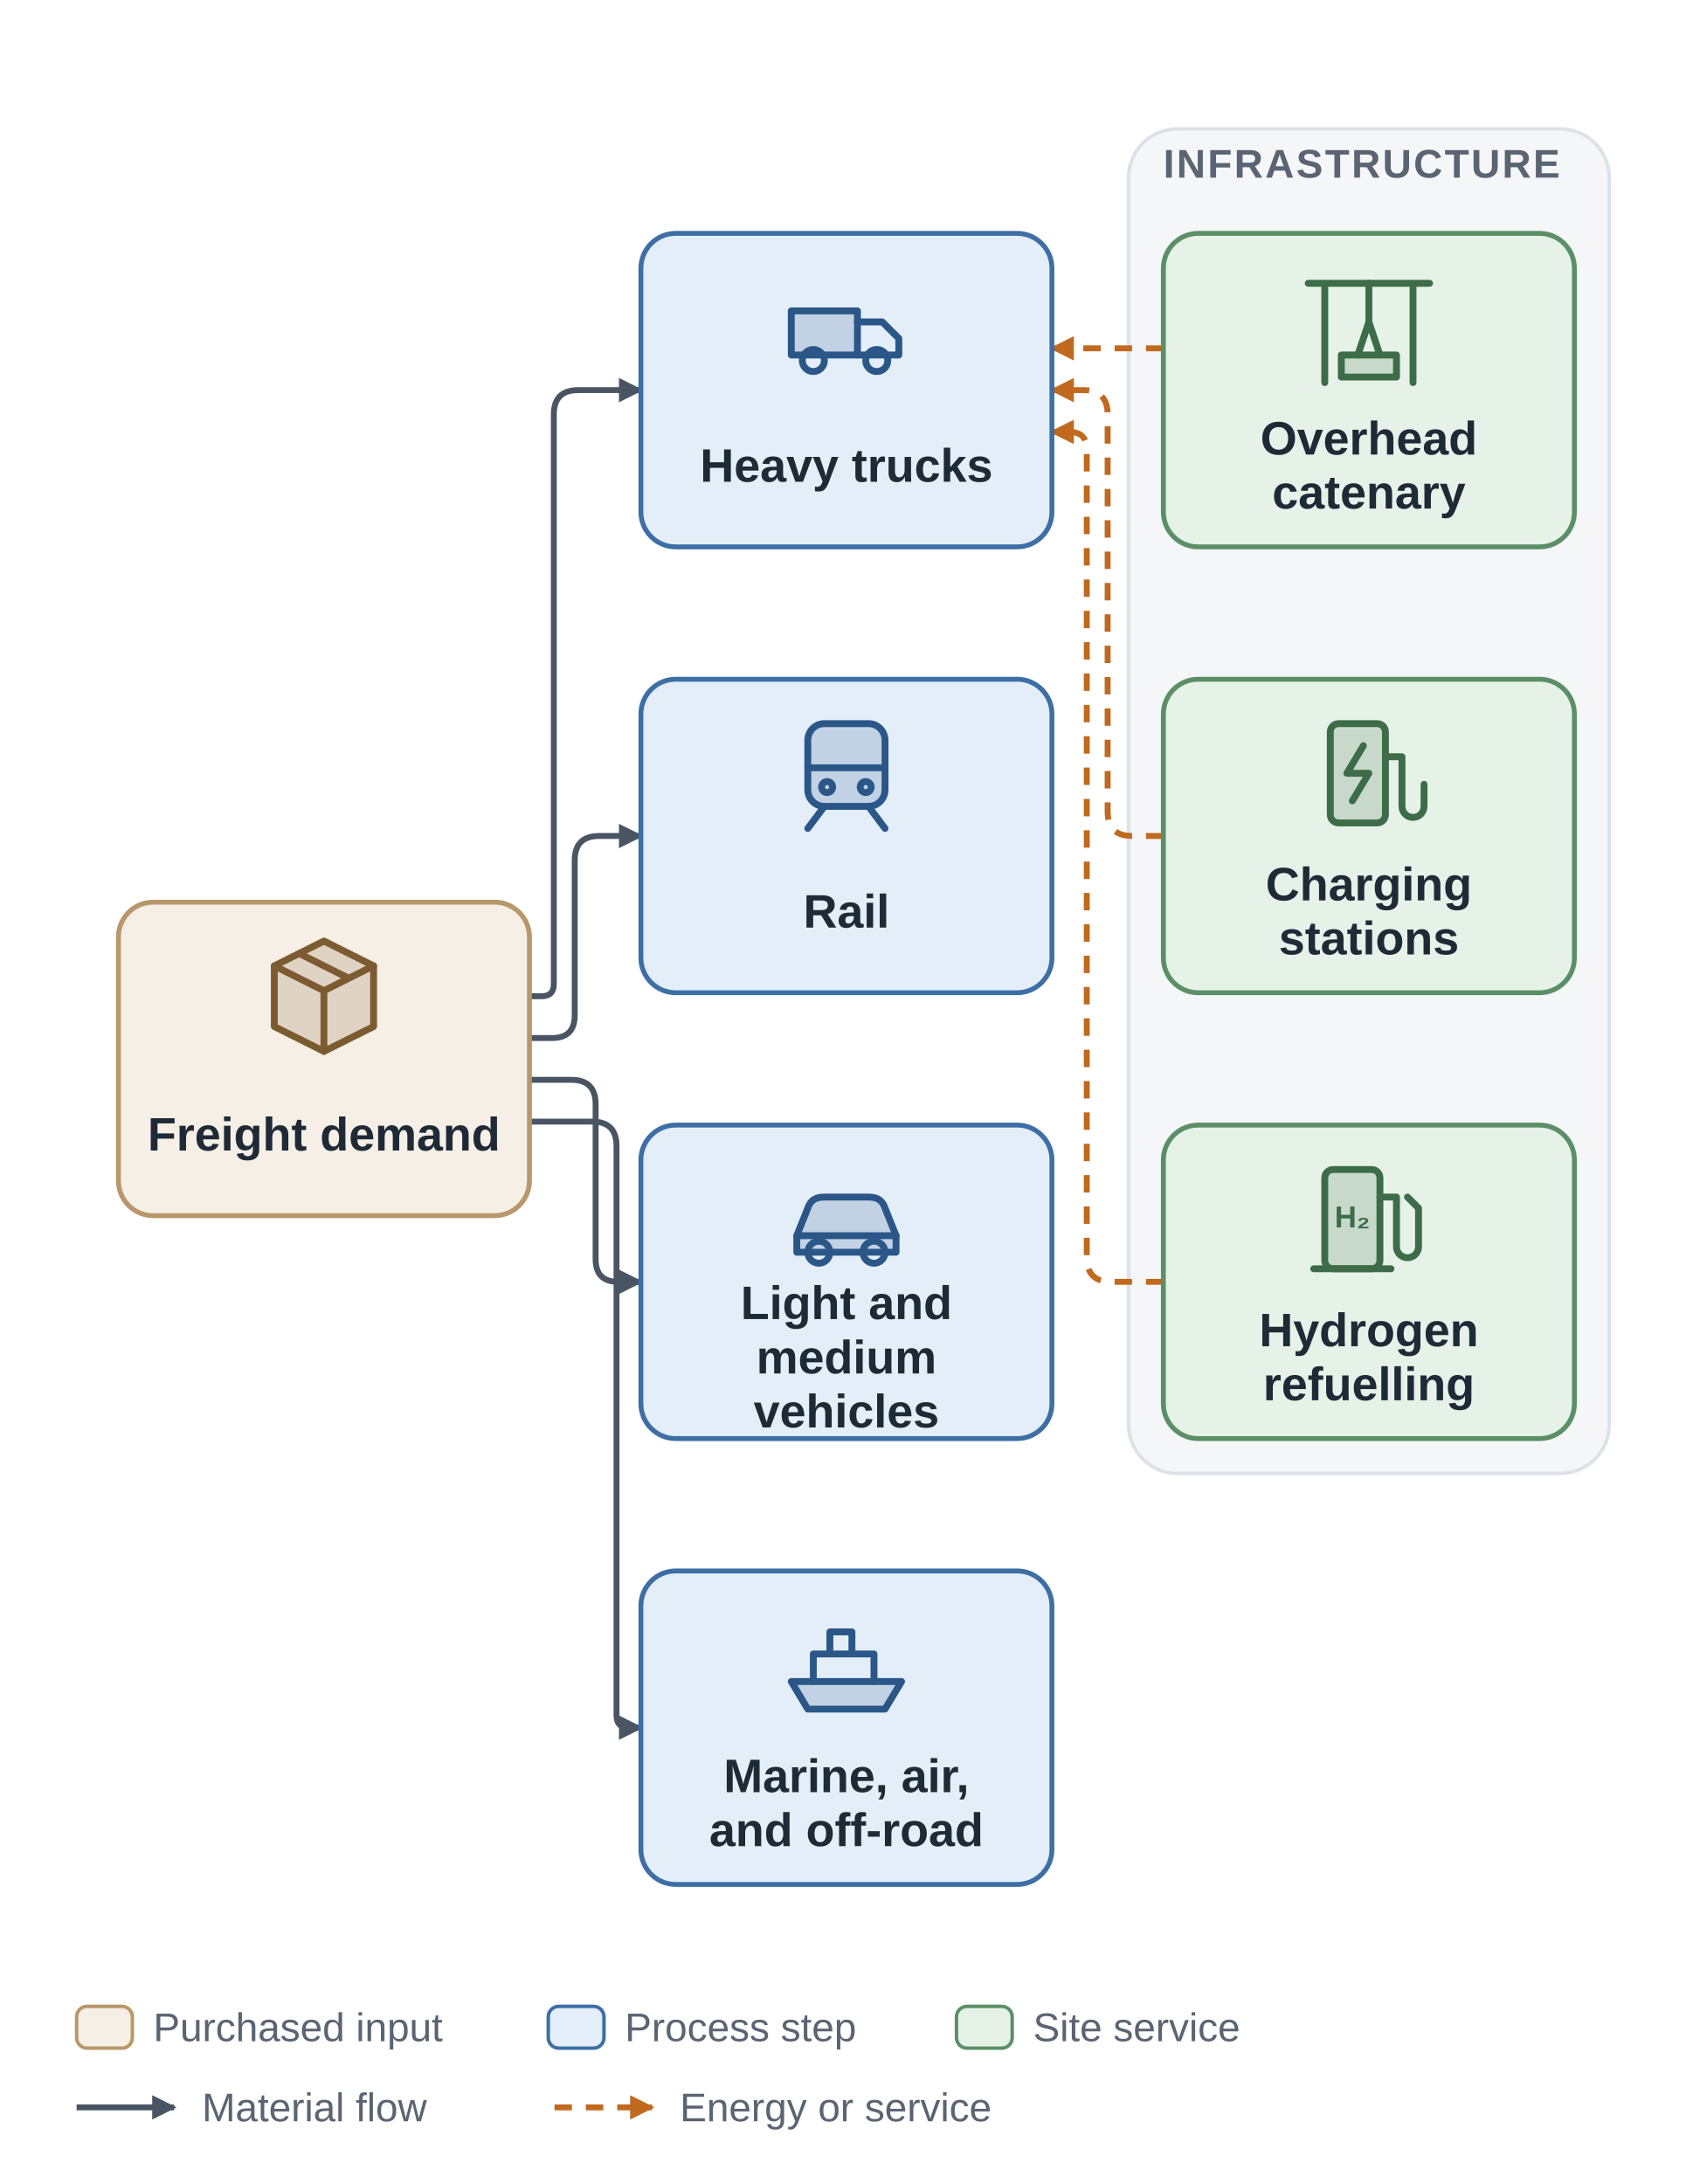
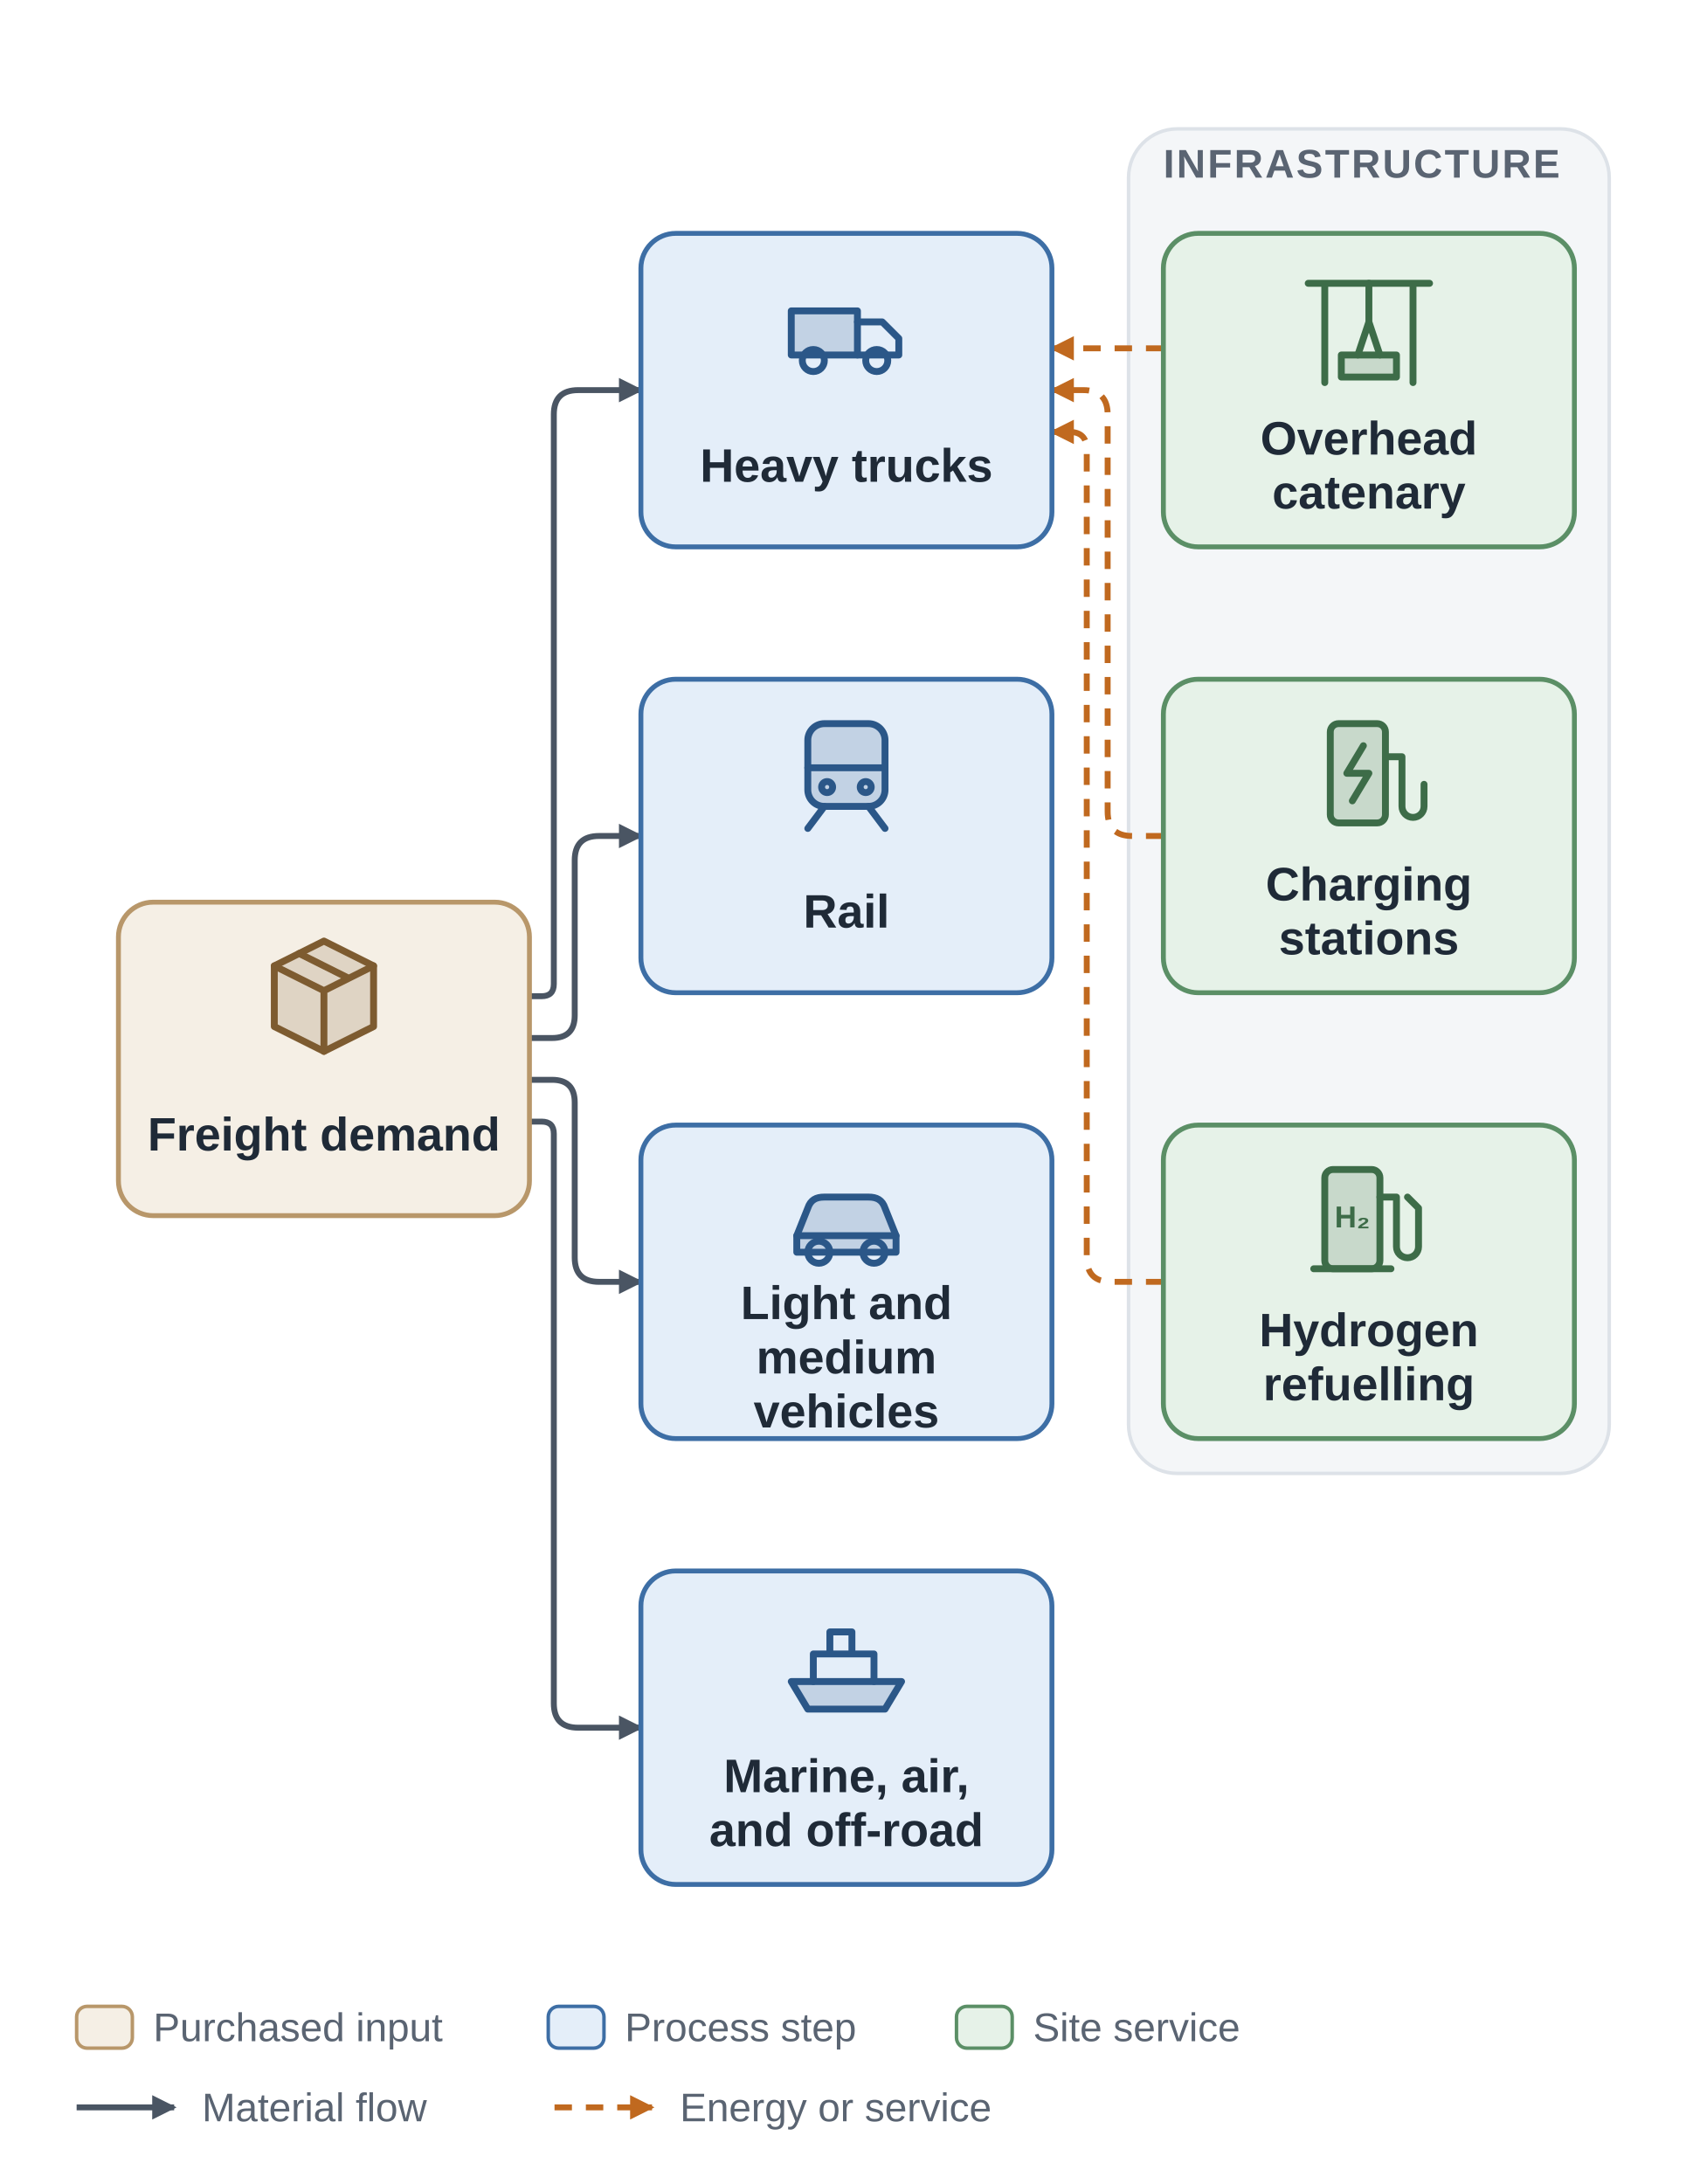
<svg xmlns="http://www.w3.org/2000/svg" viewBox="0 0 486 627" width="486" height="627" font-family="'Source Sans Pro', 'Source Sans 3', 'Segoe UI', 'Helvetica Neue', Arial, sans-serif" role="img" aria-label="Freight transportation process flowchart">
  <defs>
    <symbol id="icon-car" viewBox="0 0 48 48">
      <g fill="none" stroke="currentColor" stroke-width="2.5" stroke-linecap="round" stroke-linejoin="round">
        <path d="M6 30 L10 20 C11 17 13 16 16 16 H32 C35 16 37 17 38 20 L42 30 V36 H6 Z" fill="currentColor" fill-opacity="0.18" />
        <path d="M6 30 H42" />
        <circle cx="14" cy="36" r="4" />
        <circle cx="34" cy="36" r="4" />
      </g>
    </symbol>
    <symbol id="icon-catenary" viewBox="0 0 48 48">
      <g fill="none" stroke="currentColor" stroke-width="2.5" stroke-linecap="round" stroke-linejoin="round">
        <path d="M2 8 H46 M8 8 V44 M40 8 V44" />
        <path d="M14 34 H34 V42 H14 Z" fill="currentColor" fill-opacity="0.18" />
        <path d="M20 34 L24 22 L28 34 M24 22 L24 8" />
      </g>
    </symbol>
    <symbol id="icon-charger" viewBox="0 0 48 48">
      <g fill="none" stroke="currentColor" stroke-width="2.5" stroke-linecap="round" stroke-linejoin="round">
        <rect x="10" y="6" width="20" height="36" rx="3" fill="currentColor" fill-opacity="0.18" />
        <path d="M22 14 L16 24 H24 L18 34" />
        <path d="M30 18 H36 V36 A4 4 0 0 0 44 36 V28" />
      </g>
    </symbol>
    <symbol id="icon-hydrogen-station" viewBox="0 0 48 48">
      <g fill="none" stroke="currentColor" stroke-width="2.5" stroke-linecap="round" stroke-linejoin="round">
        <rect x="8" y="6" width="20" height="36" rx="3" fill="currentColor" fill-opacity="0.18" />
        <path d="M4 42 H32 M28 16 H34 V34 A4 4 0 0 0 42 34 V20 L38 16" />
        <text x="18" y="27" text-anchor="middle" font-size="11" font-weight="700" fill="currentColor" stroke="none">H₂</text>
      </g>
    </symbol>
    <symbol id="icon-package" viewBox="0 0 48 48">
      <g fill="none" stroke="currentColor" stroke-width="2.5" stroke-linecap="round" stroke-linejoin="round">
        <path d="M24 4 L42 13 V35 L24 44 L6 35 V13 Z" fill="currentColor" fill-opacity="0.18" />
        <path d="M6 13 L24 22 L42 13 M24 22 V44 M15 8.5 L33 17.5" />
      </g>
    </symbol>
    <symbol id="icon-ship" viewBox="0 0 48 48">
      <g fill="none" stroke="currentColor" stroke-width="2.5" stroke-linecap="round" stroke-linejoin="round">
        <path d="M4 30 H44 L38 40 H10 Z" fill="currentColor" fill-opacity="0.18" />
        <path d="M12 30 V20 H34 V30 M18 20 V12 H26 V20" />
      </g>
    </symbol>
    <symbol id="icon-train" viewBox="0 0 48 48">
      <g fill="none" stroke="currentColor" stroke-width="2.5" stroke-linecap="round" stroke-linejoin="round">
        <rect x="10" y="6" width="28" height="30" rx="6" fill="currentColor" fill-opacity="0.18" />
        <path d="M10 22 H38 M16 36 L10 44 M32 36 L38 44" />
        <circle cx="17" cy="29" r="2" />
        <circle cx="31" cy="29" r="2" />
      </g>
    </symbol>
    <symbol id="icon-truck" viewBox="0 0 48 48">
      <g fill="none" stroke="currentColor" stroke-width="2.5" stroke-linecap="round" stroke-linejoin="round">
        <path d="M4 18 H28 V34 H4 Z" fill="currentColor" fill-opacity="0.18" />
        <path d="M28 22 H37 L43 28 V34 H28" />
        <circle cx="12" cy="36" r="4" />
        <circle cx="35" cy="36" r="4" />
      </g>
    </symbol>
    <marker id="arrow-material" viewBox="0 0 10 10" refX="9" refY="5" markerWidth="7" markerHeight="7" markerUnits="userSpaceOnUse" orient="auto-start-reverse">
      <path d="M 0 0 L 10 5 L 0 10 z" fill="#4a5563" />
    </marker>
    <marker id="arrow-energy" viewBox="0 0 10 10" refX="9" refY="5" markerWidth="7" markerHeight="7" markerUnits="userSpaceOnUse" orient="auto-start-reverse">
      <path d="M 0 0 L 10 5 L 0 10 z" fill="#c0691f" />
    </marker>
    <marker id="arrow-emission" viewBox="0 0 10 10" refX="9" refY="5" markerWidth="7" markerHeight="7" markerUnits="userSpaceOnUse" orient="auto-start-reverse">
      <path d="M 0 0 L 10 5 L 0 10 z" fill="#8a96a3" />
    </marker>
  </defs>
  <rect x="324.0" y="37.0" width="138.0" height="386.0" rx="14" fill="#f4f6f8" stroke="#dde2e8" />
  <text x="334.0" y="51.0" font-size="11.5" font-weight="700" letter-spacing="0.6" fill="#5a6472">INFRASTRUCTURE</text>
  <path d="M 152.0 286.0 L 155.5 286.0 Q 159.0 286.0 159.0 282.5 L 159.0 119.0 Q 159.0 112.0 166.0 112.0 L 184.0 112.0" fill="none" stroke="#4a5563" stroke-width="1.7" marker-end="url(#arrow-material)" />
  <path d="M 152.0 298.0 L 158.5 298.0 Q 165.0 298.0 165.0 291.5 L 165.0 247.0 Q 165.0 240.0 172.0 240.0 L 184.0 240.0" fill="none" stroke="#4a5563" stroke-width="1.7" marker-end="url(#arrow-material)" />
-   <path d="M 152.0 310.0 L 164.0 310.0 Q 171.0 310.0 171.0 317.0 L 171.0 361.5 Q 171.0 368.0 177.5 368.0 L 184.0 368.0" fill="none" stroke="#4a5563" stroke-width="1.7" marker-end="url(#arrow-material)" />
-   <path d="M 152.0 322.0 L 170.0 322.0 Q 177.0 322.0 177.0 329.0 L 177.0 492.5 Q 177.0 496.0 180.5 496.0 L 184.0 496.0" fill="none" stroke="#4a5563" stroke-width="1.7" marker-end="url(#arrow-material)" />
+   <path d="M 152.0 310.0 L 158.5 310.0 Q 165.0 310.0 165.0 316.5 L 165.0 361.0 Q 165.0 368.0 172.0 368.0 L 184.0 368.0" fill="none" stroke="#4a5563" stroke-width="1.7" marker-end="url(#arrow-material)" />
+   <path d="M 152.0 322.0 L 155.5 322.0 Q 159.0 322.0 159.0 325.5 L 159.0 489.0 Q 159.0 496.0 166.0 496.0 L 184.0 496.0" fill="none" stroke="#4a5563" stroke-width="1.7" marker-end="url(#arrow-material)" />
  <path d="M 334.0 100.0 L 302.0 100.0" fill="none" stroke="#c0691f" stroke-width="1.7" stroke-dasharray="5 4" marker-end="url(#arrow-energy)" />
  <path d="M 334.0 240.0 L 325.0 240.0 Q 318.0 240.0 318.0 233.0 L 318.0 119.0 Q 318.0 112.0 311.0 112.0 L 302.0 112.0" fill="none" stroke="#c0691f" stroke-width="1.7" stroke-dasharray="5 4" marker-end="url(#arrow-energy)" />
  <path d="M 334.0 368.0 L 319.0 368.0 Q 312.0 368.0 312.0 361.0 L 312.0 129.0 Q 312.0 124.0 307.0 124.0 L 302.0 124.0" fill="none" stroke="#c0691f" stroke-width="1.7" stroke-dasharray="5 4" marker-end="url(#arrow-energy)" />
  <g>
    <rect x="34.0" y="259.0" width="118" height="90" rx="10" fill="#f5efe5" stroke="#b8976a" stroke-width="1.4" />
    <use href="#icon-package" x="74.0" y="267.0" width="38" height="38" style="color:#7d5b30" />
    <text x="93.0" y="330.3" text-anchor="middle" font-size="13.5" font-weight="600" fill="#1f2a37">Freight demand</text>
  </g>
  <g>
    <rect x="184.0" y="67.0" width="118" height="90" rx="10" fill="#e4eef9" stroke="#3d6ea5" stroke-width="1.4" />
    <use href="#icon-truck" x="224.0" y="75.0" width="38" height="38" style="color:#2b5788" />
    <text x="243.0" y="138.3" text-anchor="middle" font-size="13.5" font-weight="600" fill="#1f2a37">Heavy trucks</text>
  </g>
  <g>
    <rect x="184.0" y="195.0" width="118" height="90" rx="10" fill="#e4eef9" stroke="#3d6ea5" stroke-width="1.4" />
    <use href="#icon-train" x="224.0" y="203.0" width="38" height="38" style="color:#2b5788" />
    <text x="243.0" y="266.3" text-anchor="middle" font-size="13.5" font-weight="600" fill="#1f2a37">Rail</text>
  </g>
  <g>
    <rect x="184.0" y="323.0" width="118" height="90" rx="10" fill="#e4eef9" stroke="#3d6ea5" stroke-width="1.4" />
    <use href="#icon-car" x="224.0" y="331.0" width="38" height="38" style="color:#2b5788" />
    <text x="243.0" y="378.7" text-anchor="middle" font-size="13.5" font-weight="600" fill="#1f2a37">Light and</text>
    <text x="243.0" y="394.3" text-anchor="middle" font-size="13.5" font-weight="600" fill="#1f2a37">medium</text>
    <text x="243.0" y="409.8" text-anchor="middle" font-size="13.5" font-weight="600" fill="#1f2a37">vehicles</text>
  </g>
  <g>
    <rect x="184.0" y="451.0" width="118" height="90" rx="10" fill="#e4eef9" stroke="#3d6ea5" stroke-width="1.4" />
    <use href="#icon-ship" x="224.0" y="459.0" width="38" height="38" style="color:#2b5788" />
    <text x="243.0" y="514.5" text-anchor="middle" font-size="13.5" font-weight="600" fill="#1f2a37">Marine, air,</text>
    <text x="243.0" y="530.0" text-anchor="middle" font-size="13.5" font-weight="600" fill="#1f2a37">and off-road</text>
  </g>
  <g>
    <rect x="334.0" y="67.0" width="118" height="90" rx="10" fill="#e6f2e8" stroke="#5b8f66" stroke-width="1.4" />
    <use href="#icon-catenary" x="374.0" y="75.0" width="38" height="38" style="color:#3d6c48" />
    <text x="393.0" y="130.5" text-anchor="middle" font-size="13.5" font-weight="600" fill="#1f2a37">Overhead</text>
    <text x="393.0" y="146.0" text-anchor="middle" font-size="13.5" font-weight="600" fill="#1f2a37">catenary</text>
  </g>
  <g>
    <rect x="334.0" y="195.0" width="118" height="90" rx="10" fill="#e6f2e8" stroke="#5b8f66" stroke-width="1.4" />
    <use href="#icon-charger" x="374.0" y="203.0" width="38" height="38" style="color:#3d6c48" />
    <text x="393.0" y="258.5" text-anchor="middle" font-size="13.5" font-weight="600" fill="#1f2a37">Charging</text>
    <text x="393.0" y="274.0" text-anchor="middle" font-size="13.5" font-weight="600" fill="#1f2a37">stations</text>
  </g>
  <g>
    <rect x="334.0" y="323.0" width="118" height="90" rx="10" fill="#e6f2e8" stroke="#5b8f66" stroke-width="1.4" />
    <use href="#icon-hydrogen-station" x="374.0" y="331.0" width="38" height="38" style="color:#3d6c48" />
    <text x="393.0" y="386.5" text-anchor="middle" font-size="13.5" font-weight="600" fill="#1f2a37">Hydrogen</text>
    <text x="393.0" y="402.0" text-anchor="middle" font-size="13.5" font-weight="600" fill="#1f2a37">refuelling</text>
  </g>
  <rect x="22.0" y="576" width="16" height="12" rx="3" fill="#f5efe5" stroke="#b8976a" />
  <text x="44.0" y="586" font-size="11.5" fill="#5a6472">Purchased input</text>
  <rect x="157.4" y="576" width="16" height="12" rx="3" fill="#e4eef9" stroke="#3d6ea5" />
  <text x="179.4" y="586" font-size="11.5" fill="#5a6472">Process step</text>
  <rect x="274.6" y="576" width="16" height="12" rx="3" fill="#e6f2e8" stroke="#5b8f66" />
  <text x="296.6" y="586" font-size="11.5" fill="#5a6472">Site service</text>
  <path d="M 22.0 605.0 H 50.0" stroke="#4a5563" stroke-width="1.7" marker-end="url(#arrow-material)" />
  <text x="58.0" y="609.0" font-size="11.5" fill="#5a6472">Material flow</text>
  <path d="M 159.2 605.0 H 187.2" stroke="#c0691f" stroke-width="1.7" stroke-dasharray="5 4" marker-end="url(#arrow-energy)" />
  <text x="195.2" y="609.0" font-size="11.5" fill="#5a6472">Energy or service</text>
</svg>
